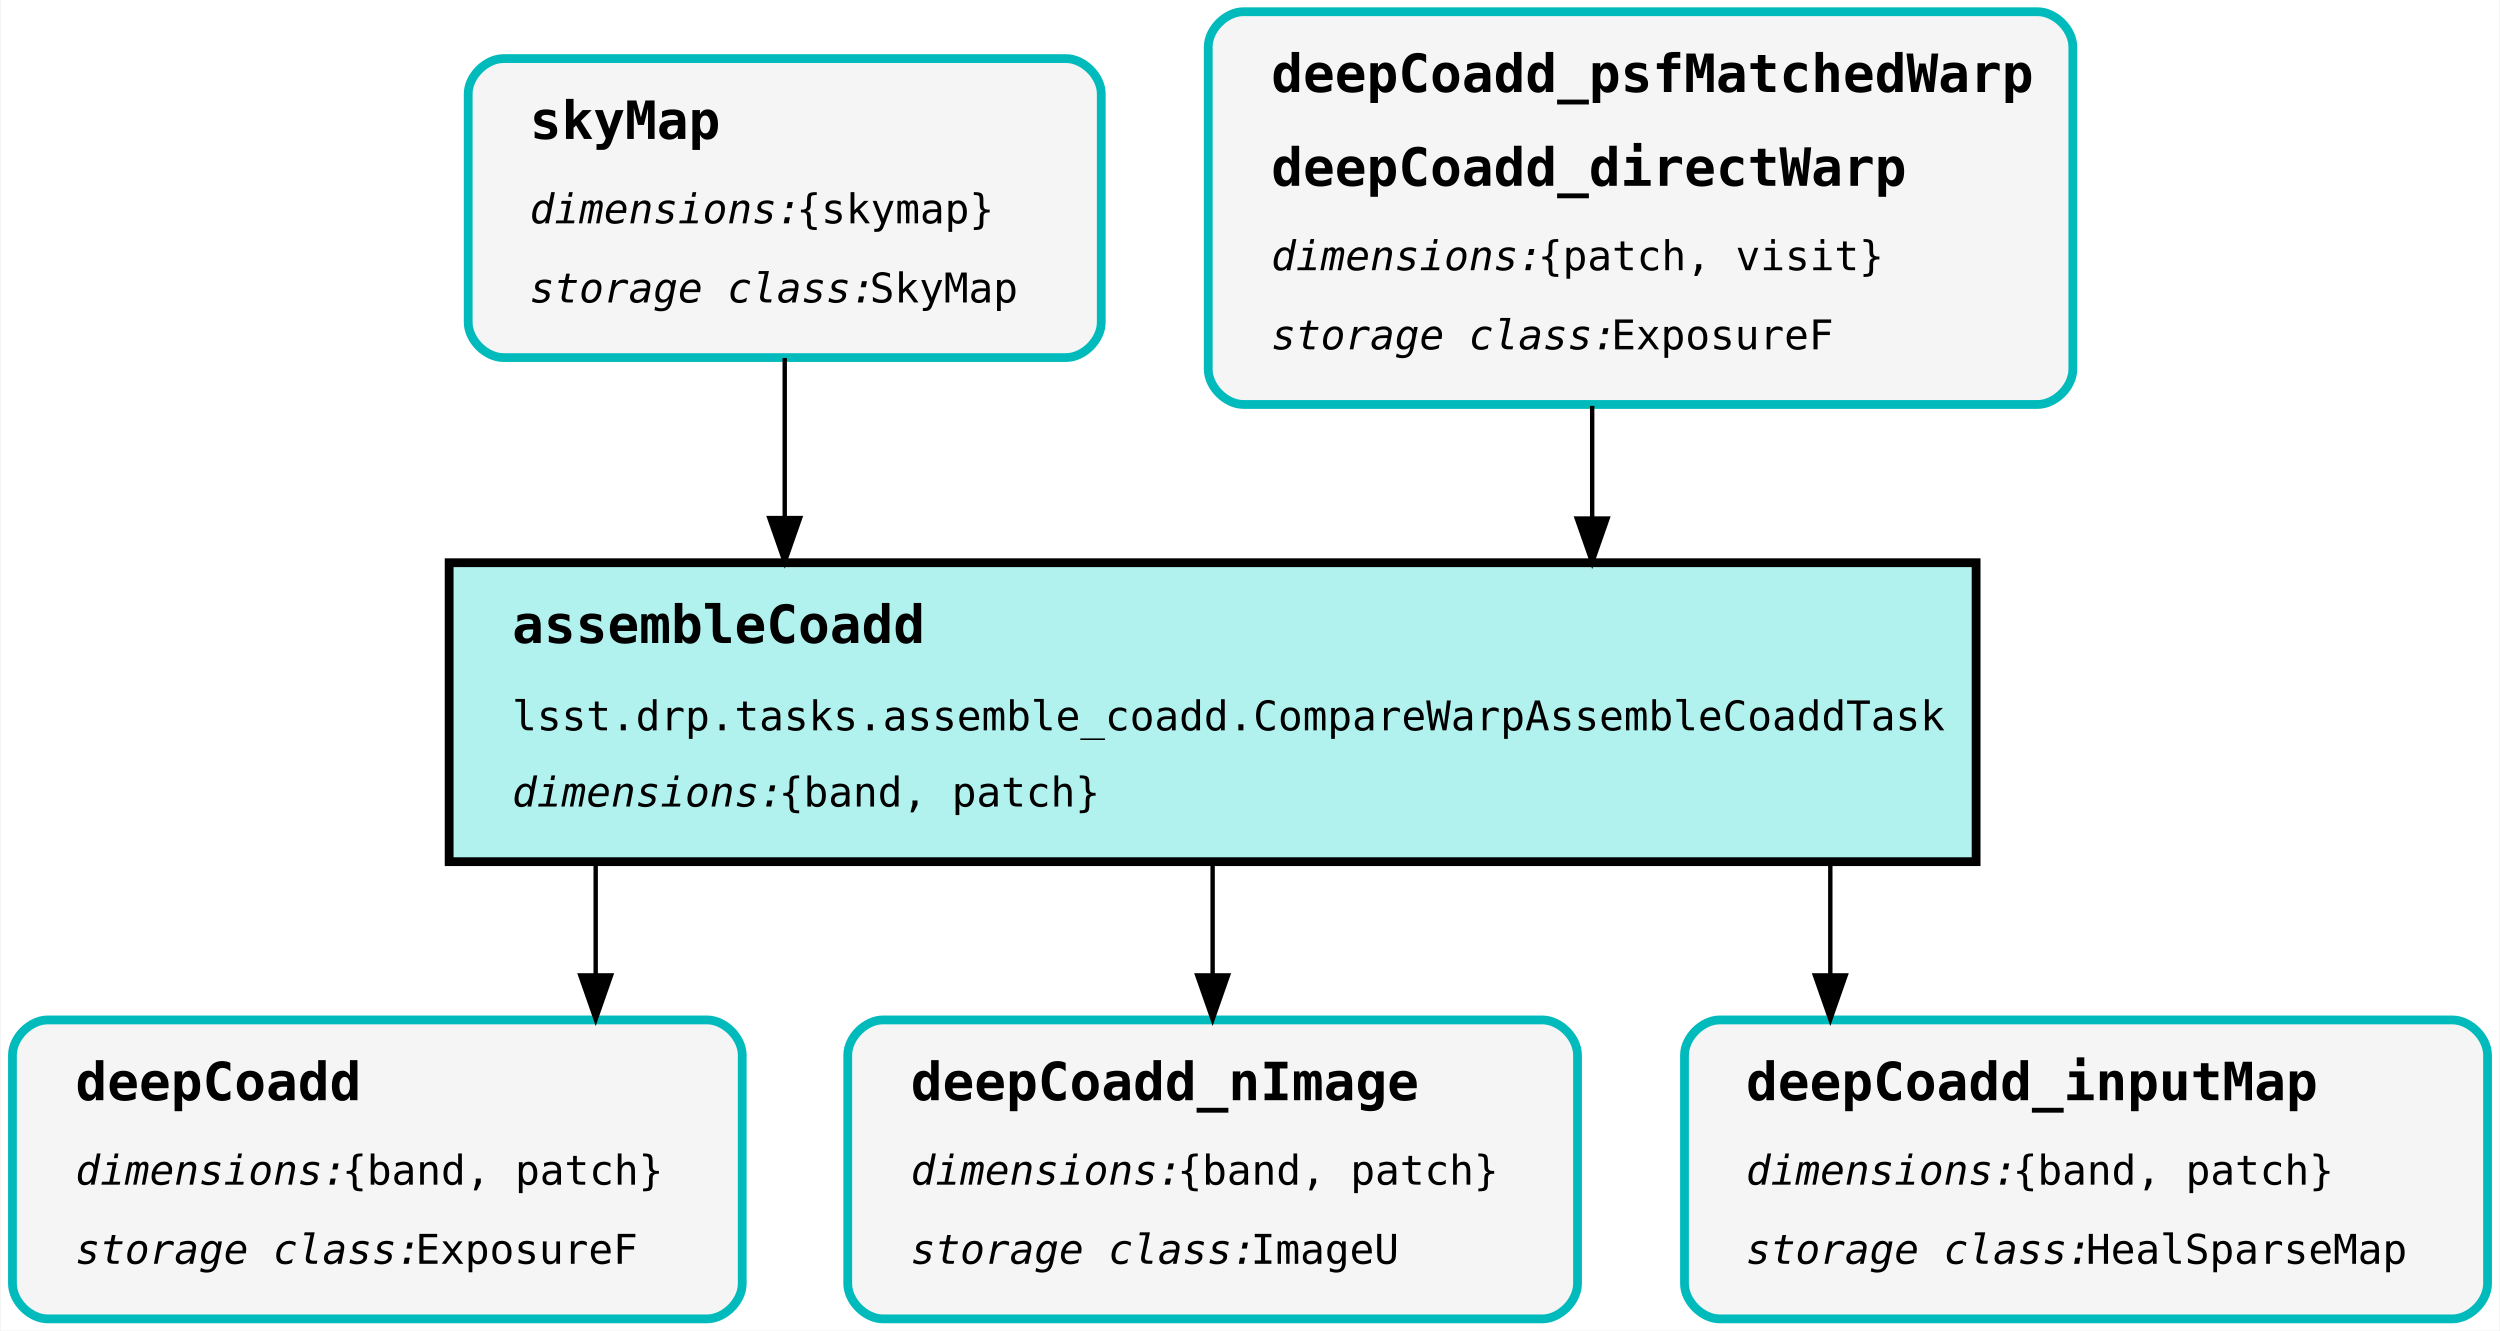
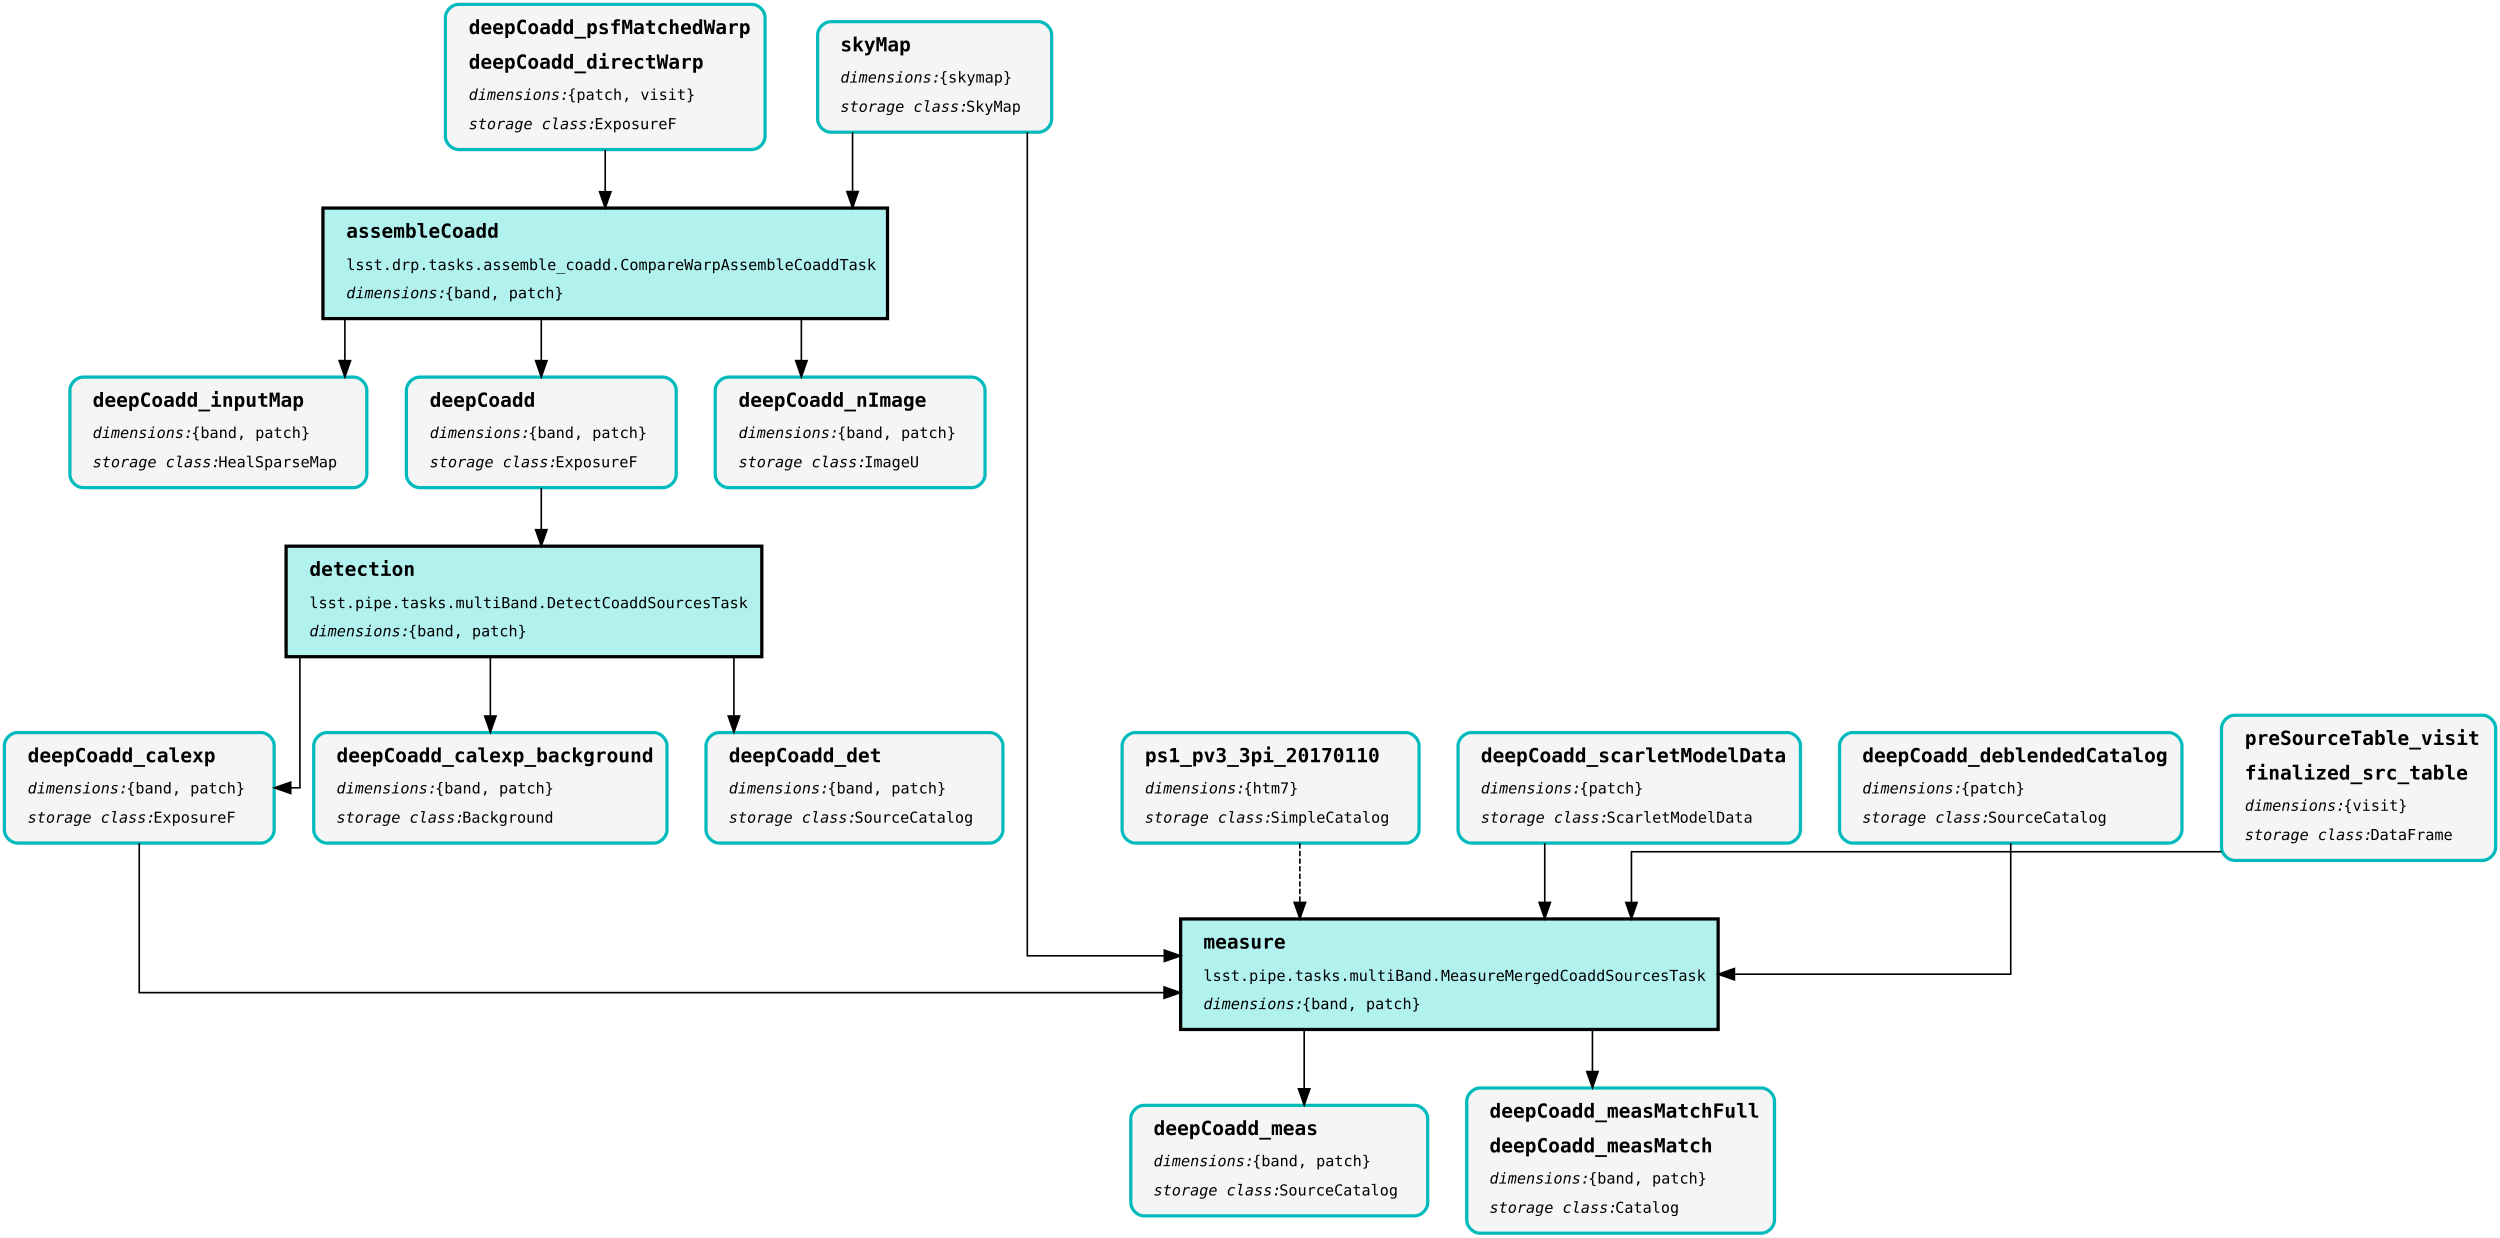
- <svg xmlns="http://www.w3.org/2000/svg" width="853pt" height="454pt" viewBox="0.00 0.00 852.50 454.00">
-   <g id="graph0" class="graph" transform="scale(1 1) rotate(0) translate(4 450)">
-     <polygon fill="white" stroke="transparent" points="-4,4 -4,-450 848.5,-450 848.5,4 -4,4" />
+ <svg xmlns="http://www.w3.org/2000/svg" width="2307pt" height="1142pt" viewBox="0.00 0.00 2307.00 1142.00">
+   <g id="graph0" class="graph" transform="scale(1 1) rotate(0) translate(4 1138)">
+     <polygon fill="white" stroke="transparent" points="-4,4 -4,-1138 2303,-1138 2303,4 -4,4" />
    <g id="node1" class="node">
-       <polygon fill="#b1f2ef" stroke="black" stroke-width="3" points="670,-258 149,-258 149,-156 670,-156 670,-258" />
-       <text text-anchor="start" x="170.5" y="-230.6" font-family="Monospace" font-weight="bold" font-size="18.00">assembleCoadd</text>
-       <text text-anchor="start" x="170.5" y="-200.8" font-family="Monospace" font-size="14.00">lsst.drp.tasks.assemble_coadd.CompareWarpAssembleCoaddTask</text>
-       <text text-anchor="start" x="170.5" y="-174.8" font-family="Monospace" font-style="italic" font-size="14.00">dimensions:</text>
-       <text text-anchor="start" x="261.5" y="-174.8" font-family="Monospace" font-size="14.00"> {band, patch}</text>
+       <polygon fill="#b1f2ef" stroke="black" stroke-width="3" points="815,-946 294,-946 294,-844 815,-844 815,-946" />
+       <text text-anchor="start" x="315.5" y="-918.6" font-family="Monospace" font-weight="bold" font-size="18.00">assembleCoadd</text>
+       <text text-anchor="start" x="315.5" y="-888.8" font-family="Monospace" font-size="14.00">lsst.drp.tasks.assemble_coadd.CompareWarpAssembleCoaddTask</text>
+       <text text-anchor="start" x="315.5" y="-862.8" font-family="Monospace" font-style="italic" font-size="14.00">dimensions:</text>
+       <text text-anchor="start" x="406.5" y="-862.8" font-family="Monospace" font-size="14.00"> {band, patch}</text>
    </g>
    <g id="node3" class="node">
-       <path fill="#f5f5f5" stroke="#00babc" stroke-width="3" d="M237,-102C237,-102 12,-102 12,-102 6,-102 0,-96 0,-90 0,-90 0,-12 0,-12 0,-6 6,0 12,0 12,0 237,0 237,0 243,0 249,-6 249,-12 249,-12 249,-90 249,-90 249,-96 243,-102 237,-102" />
-       <text text-anchor="start" x="21.5" y="-74.6" font-family="Monospace" font-weight="bold" font-size="18.00">deepCoadd</text>
-       <text text-anchor="start" x="21.5" y="-45.8" font-family="Monospace" font-style="italic" font-size="14.00">dimensions:</text>
-       <text text-anchor="start" x="112.5" y="-45.8" font-family="Monospace" font-size="14.00"> {band, patch}</text>
-       <text text-anchor="start" x="21.5" y="-18.8" font-family="Monospace" font-style="italic" font-size="14.00">storage class:</text>
-       <text text-anchor="start" x="137.5" y="-18.8" font-family="Monospace" font-size="14.00"> ExposureF</text>
+       <path fill="#f5f5f5" stroke="#00babc" stroke-width="3" d="M322.5,-790C322.5,-790 72.5,-790 72.5,-790 66.5,-790 60.5,-784 60.5,-778 60.5,-778 60.5,-700 60.5,-700 60.5,-694 66.5,-688 72.5,-688 72.5,-688 322.5,-688 322.5,-688 328.5,-688 334.5,-694 334.5,-700 334.5,-700 334.5,-778 334.5,-778 334.5,-784 328.5,-790 322.5,-790" />
+       <text text-anchor="start" x="81.5" y="-762.6" font-family="Monospace" font-weight="bold" font-size="18.00">deepCoadd_inputMap</text>
+       <text text-anchor="start" x="81.5" y="-733.8" font-family="Monospace" font-style="italic" font-size="14.00">dimensions:</text>
+       <text text-anchor="start" x="172.5" y="-733.8" font-family="Monospace" font-size="14.00"> {band, patch}</text>
+       <text text-anchor="start" x="81.5" y="-706.8" font-family="Monospace" font-style="italic" font-size="14.00">storage class:</text>
+       <text text-anchor="start" x="197.5" y="-706.8" font-family="Monospace" font-size="14.00"> HealSparseMap</text>
    </g>
    <g id="edge1" class="edge">
-       <path fill="none" stroke="black" stroke-width="1.5" d="M199,-155.92C199,-155.92 199,-117.19 199,-117.19" />
-       <polygon fill="black" stroke="black" stroke-width="1.5" points="204.25,-117.19 199,-102.19 193.75,-117.2 204.25,-117.19" />
+       <path fill="none" stroke="black" stroke-width="1.5" d="M314.25,-843.92C314.25,-843.92 314.25,-805.19 314.25,-805.19" />
+       <polygon fill="black" stroke="black" stroke-width="1.5" points="319.5,-805.19 314.25,-790.19 309,-805.2 319.5,-805.19" />
    </g>
    <g id="node4" class="node">
-       <path fill="#f5f5f5" stroke="#00babc" stroke-width="3" d="M522,-102C522,-102 297,-102 297,-102 291,-102 285,-96 285,-90 285,-90 285,-12 285,-12 285,-6 291,0 297,0 297,0 522,0 522,0 528,0 534,-6 534,-12 534,-12 534,-90 534,-90 534,-96 528,-102 522,-102" />
-       <text text-anchor="start" x="306.5" y="-74.6" font-family="Monospace" font-weight="bold" font-size="18.00">deepCoadd_nImage</text>
-       <text text-anchor="start" x="306.5" y="-45.8" font-family="Monospace" font-style="italic" font-size="14.00">dimensions:</text>
-       <text text-anchor="start" x="397.5" y="-45.8" font-family="Monospace" font-size="14.00"> {band, patch}</text>
-       <text text-anchor="start" x="306.5" y="-18.8" font-family="Monospace" font-style="italic" font-size="14.00">storage class:</text>
-       <text text-anchor="start" x="422.5" y="-18.8" font-family="Monospace" font-size="14.00"> ImageU</text>
+       <path fill="#f5f5f5" stroke="#00babc" stroke-width="3" d="M608,-790C608,-790 383,-790 383,-790 377,-790 371,-784 371,-778 371,-778 371,-700 371,-700 371,-694 377,-688 383,-688 383,-688 608,-688 608,-688 614,-688 620,-694 620,-700 620,-700 620,-778 620,-778 620,-784 614,-790 608,-790" />
+       <text text-anchor="start" x="392.5" y="-762.6" font-family="Monospace" font-weight="bold" font-size="18.00">deepCoadd</text>
+       <text text-anchor="start" x="392.5" y="-733.8" font-family="Monospace" font-style="italic" font-size="14.00">dimensions:</text>
+       <text text-anchor="start" x="483.5" y="-733.8" font-family="Monospace" font-size="14.00"> {band, patch}</text>
+       <text text-anchor="start" x="392.5" y="-706.8" font-family="Monospace" font-style="italic" font-size="14.00">storage class:</text>
+       <text text-anchor="start" x="508.5" y="-706.8" font-family="Monospace" font-size="14.00"> ExposureF</text>
    </g>
    <g id="edge2" class="edge">
-       <path fill="none" stroke="black" stroke-width="1.5" d="M409.5,-155.92C409.5,-155.92 409.5,-117.19 409.5,-117.19" />
-       <polygon fill="black" stroke="black" stroke-width="1.5" points="414.75,-117.19 409.5,-102.19 404.25,-117.2 414.75,-117.19" />
+       <path fill="none" stroke="black" stroke-width="1.5" d="M495.5,-843.92C495.5,-843.92 495.5,-805.19 495.5,-805.19" />
+       <polygon fill="black" stroke="black" stroke-width="1.5" points="500.75,-805.19 495.5,-790.19 490.25,-805.2 500.75,-805.19" />
    </g>
    <g id="node5" class="node">
-       <path fill="#f5f5f5" stroke="#00babc" stroke-width="3" d="M832.5,-102C832.5,-102 582.5,-102 582.5,-102 576.5,-102 570.5,-96 570.5,-90 570.5,-90 570.5,-12 570.5,-12 570.5,-6 576.5,0 582.5,0 582.5,0 832.5,0 832.5,0 838.5,0 844.5,-6 844.5,-12 844.5,-12 844.5,-90 844.5,-90 844.5,-96 838.5,-102 832.5,-102" />
-       <text text-anchor="start" x="591.5" y="-74.6" font-family="Monospace" font-weight="bold" font-size="18.00">deepCoadd_inputMap</text>
-       <text text-anchor="start" x="591.5" y="-45.8" font-family="Monospace" font-style="italic" font-size="14.00">dimensions:</text>
-       <text text-anchor="start" x="682.5" y="-45.8" font-family="Monospace" font-size="14.00"> {band, patch}</text>
-       <text text-anchor="start" x="591.5" y="-18.8" font-family="Monospace" font-style="italic" font-size="14.00">storage class:</text>
-       <text text-anchor="start" x="707.5" y="-18.8" font-family="Monospace" font-size="14.00"> HealSparseMap</text>
+       <path fill="#f5f5f5" stroke="#00babc" stroke-width="3" d="M893,-790C893,-790 668,-790 668,-790 662,-790 656,-784 656,-778 656,-778 656,-700 656,-700 656,-694 662,-688 668,-688 668,-688 893,-688 893,-688 899,-688 905,-694 905,-700 905,-700 905,-778 905,-778 905,-784 899,-790 893,-790" />
+       <text text-anchor="start" x="677.5" y="-762.6" font-family="Monospace" font-weight="bold" font-size="18.00">deepCoadd_nImage</text>
+       <text text-anchor="start" x="677.5" y="-733.8" font-family="Monospace" font-style="italic" font-size="14.00">dimensions:</text>
+       <text text-anchor="start" x="768.5" y="-733.8" font-family="Monospace" font-size="14.00"> {band, patch}</text>
+       <text text-anchor="start" x="677.5" y="-706.8" font-family="Monospace" font-style="italic" font-size="14.00">storage class:</text>
+       <text text-anchor="start" x="793.5" y="-706.8" font-family="Monospace" font-size="14.00"> ImageU</text>
    </g>
    <g id="edge3" class="edge">
-       <path fill="none" stroke="black" stroke-width="1.5" d="M620.25,-155.92C620.25,-155.92 620.25,-117.19 620.25,-117.19" />
-       <polygon fill="black" stroke="black" stroke-width="1.5" points="625.5,-117.19 620.25,-102.19 615,-117.2 625.5,-117.19" />
+       <path fill="none" stroke="black" stroke-width="1.5" d="M735.5,-843.92C735.5,-843.92 735.5,-805.19 735.5,-805.19" />
+       <polygon fill="black" stroke="black" stroke-width="1.5" points="740.75,-805.19 735.5,-790.19 730.25,-805.2 740.75,-805.19" />
    </g>
    <g id="node2" class="node">
-       <path fill="#f5f5f5" stroke="#00babc" stroke-width="3" d="M359.5,-430C359.5,-430 167.5,-430 167.5,-430 161.5,-430 155.5,-424 155.5,-418 155.5,-418 155.5,-340 155.5,-340 155.5,-334 161.5,-328 167.5,-328 167.5,-328 359.5,-328 359.5,-328 365.5,-328 371.5,-334 371.5,-340 371.5,-340 371.5,-418 371.5,-418 371.5,-424 365.5,-430 359.5,-430" />
-       <text text-anchor="start" x="176.5" y="-402.6" font-family="Monospace" font-weight="bold" font-size="18.00">skyMap</text>
-       <text text-anchor="start" x="176.5" y="-373.8" font-family="Monospace" font-style="italic" font-size="14.00">dimensions:</text>
-       <text text-anchor="start" x="267.5" y="-373.8" font-family="Monospace" font-size="14.00"> {skymap}</text>
-       <text text-anchor="start" x="176.5" y="-346.8" font-family="Monospace" font-style="italic" font-size="14.00">storage class:</text>
-       <text text-anchor="start" x="292.5" y="-346.8" font-family="Monospace" font-size="14.00"> SkyMap</text>
+       <path fill="#f5f5f5" stroke="#00babc" stroke-width="3" d="M954.5,-1118C954.5,-1118 762.5,-1118 762.5,-1118 756.5,-1118 750.5,-1112 750.5,-1106 750.5,-1106 750.5,-1028 750.5,-1028 750.5,-1022 756.5,-1016 762.5,-1016 762.5,-1016 954.5,-1016 954.5,-1016 960.5,-1016 966.5,-1022 966.5,-1028 966.5,-1028 966.5,-1106 966.5,-1106 966.5,-1112 960.5,-1118 954.5,-1118" />
+       <text text-anchor="start" x="771.5" y="-1090.6" font-family="Monospace" font-weight="bold" font-size="18.00">skyMap</text>
+       <text text-anchor="start" x="771.5" y="-1061.8" font-family="Monospace" font-style="italic" font-size="14.00">dimensions:</text>
+       <text text-anchor="start" x="862.5" y="-1061.8" font-family="Monospace" font-size="14.00"> {skymap}</text>
+       <text text-anchor="start" x="771.5" y="-1034.8" font-family="Monospace" font-style="italic" font-size="14.00">storage class:</text>
+       <text text-anchor="start" x="887.5" y="-1034.8" font-family="Monospace" font-size="14.00"> SkyMap</text>
    </g>
    <g id="edge4" class="edge">
-       <path fill="none" stroke="black" stroke-width="1.5" d="M263.5,-327.86C263.5,-327.86 263.5,-273.24 263.5,-273.24" />
-       <polygon fill="black" stroke="black" stroke-width="1.5" points="268.75,-273.24 263.5,-258.24 258.25,-273.24 268.75,-273.24" />
+       <path fill="none" stroke="black" stroke-width="1.5" d="M782.75,-1015.86C782.75,-1015.86 782.75,-961.24 782.75,-961.24" />
+       <polygon fill="black" stroke="black" stroke-width="1.5" points="788,-961.24 782.75,-946.24 777.5,-961.24 788,-961.24" />
+     </g>
+     <g id="node10" class="node">
+       <polygon fill="#b1f2ef" stroke="black" stroke-width="3" points="1581.5,-290 1085.5,-290 1085.5,-188 1581.5,-188 1581.5,-290" />
+       <text text-anchor="start" x="1106.5" y="-262.6" font-family="Monospace" font-weight="bold" font-size="18.00">measure</text>
+       <text text-anchor="start" x="1106.5" y="-232.8" font-family="Monospace" font-size="14.00">lsst.pipe.tasks.multiBand.MeasureMergedCoaddSourcesTask</text>
+       <text text-anchor="start" x="1106.5" y="-206.8" font-family="Monospace" font-style="italic" font-size="14.00">dimensions:</text>
+       <text text-anchor="start" x="1197.5" y="-206.8" font-family="Monospace" font-size="14.00"> {band, patch}</text>
+     </g>
+     <g id="edge5" class="edge">
+       <path fill="none" stroke="black" stroke-width="1.5" d="M944,-1015.96C944,-838.05 944,-256 944,-256 944,-256 1070.44,-256 1070.44,-256" />
+       <polygon fill="black" stroke="black" stroke-width="1.5" points="1070.44,-261.25 1085.44,-256 1070.44,-250.75 1070.44,-261.25" />
    </g>
    <g id="node6" class="node">
-       <path fill="#f5f5f5" stroke="#00babc" stroke-width="3" d="M691,-446C691,-446 420,-446 420,-446 414,-446 408,-440 408,-434 408,-434 408,-324 408,-324 408,-318 414,-312 420,-312 420,-312 691,-312 691,-312 697,-312 703,-318 703,-324 703,-324 703,-434 703,-434 703,-440 697,-446 691,-446" />
-       <text text-anchor="start" x="429.5" y="-418.6" font-family="Monospace" font-weight="bold" font-size="18.00">deepCoadd_psfMatchedWarp</text>
-       <text text-anchor="start" x="429.5" y="-386.6" font-family="Monospace" font-weight="bold" font-size="18.00">deepCoadd_directWarp</text>
-       <text text-anchor="start" x="429.5" y="-357.8" font-family="Monospace" font-style="italic" font-size="14.00">dimensions:</text>
-       <text text-anchor="start" x="520.5" y="-357.8" font-family="Monospace" font-size="14.00"> {patch, visit}</text>
-       <text text-anchor="start" x="429.5" y="-330.8" font-family="Monospace" font-style="italic" font-size="14.00">storage class:</text>
-       <text text-anchor="start" x="545.5" y="-330.8" font-family="Monospace" font-size="14.00"> ExposureF</text>
-     </g>
-     <g id="edge5" class="edge">
-       <path fill="none" stroke="black" stroke-width="1.5" d="M539,-311.51C539,-311.51 539,-273.07 539,-273.07" />
-       <polygon fill="black" stroke="black" stroke-width="1.5" points="544.25,-273.07 539,-258.07 533.75,-273.07 544.25,-273.07" />
+       <polygon fill="#b1f2ef" stroke="black" stroke-width="3" points="699,-634 260,-634 260,-532 699,-532 699,-634" />
+       <text text-anchor="start" x="281.5" y="-606.6" font-family="Monospace" font-weight="bold" font-size="18.00">detection</text>
+       <text text-anchor="start" x="281.5" y="-576.8" font-family="Monospace" font-size="14.00">lsst.pipe.tasks.multiBand.DetectCoaddSourcesTask</text>
+       <text text-anchor="start" x="281.5" y="-550.8" font-family="Monospace" font-style="italic" font-size="14.00">dimensions:</text>
+       <text text-anchor="start" x="372.5" y="-550.8" font-family="Monospace" font-size="14.00"> {band, patch}</text>
+     </g>
+     <g id="edge6" class="edge">
+       <path fill="none" stroke="black" stroke-width="1.5" d="M495.5,-687.92C495.5,-687.92 495.5,-649.19 495.5,-649.19" />
+       <polygon fill="black" stroke="black" stroke-width="1.5" points="500.75,-649.19 495.5,-634.19 490.25,-649.2 500.75,-649.19" />
+     </g>
+     <g id="node7" class="node">
+       <path fill="#f5f5f5" stroke="#00babc" stroke-width="3" d="M237,-462C237,-462 12,-462 12,-462 6,-462 0,-456 0,-450 0,-450 0,-372 0,-372 0,-366 6,-360 12,-360 12,-360 237,-360 237,-360 243,-360 249,-366 249,-372 249,-372 249,-450 249,-450 249,-456 243,-462 237,-462" />
+       <text text-anchor="start" x="21.5" y="-434.6" font-family="Monospace" font-weight="bold" font-size="18.00">deepCoadd_calexp</text>
+       <text text-anchor="start" x="21.5" y="-405.8" font-family="Monospace" font-style="italic" font-size="14.00">dimensions:</text>
+       <text text-anchor="start" x="112.5" y="-405.8" font-family="Monospace" font-size="14.00"> {band, patch}</text>
+       <text text-anchor="start" x="21.5" y="-378.8" font-family="Monospace" font-style="italic" font-size="14.00">storage class:</text>
+       <text text-anchor="start" x="137.5" y="-378.8" font-family="Monospace" font-size="14.00"> ExposureF</text>
+     </g>
+     <g id="edge7" class="edge">
+       <path fill="none" stroke="black" stroke-width="1.5" d="M272.75,-531.86C272.75,-481.16 272.75,-411 272.75,-411 272.75,-411 264.26,-411 264.26,-411" />
+       <polygon fill="black" stroke="black" stroke-width="1.5" points="264.26,-405.75 249.26,-411 264.26,-416.25 264.26,-405.75" />
+     </g>
+     <g id="node8" class="node">
+       <path fill="#f5f5f5" stroke="#00babc" stroke-width="3" d="M599.5,-462C599.5,-462 297.5,-462 297.5,-462 291.5,-462 285.5,-456 285.5,-450 285.5,-450 285.5,-372 285.5,-372 285.5,-366 291.5,-360 297.5,-360 297.5,-360 599.5,-360 599.5,-360 605.5,-360 611.5,-366 611.5,-372 611.5,-372 611.5,-450 611.5,-450 611.5,-456 605.5,-462 599.5,-462" />
+       <text text-anchor="start" x="306.5" y="-434.6" font-family="Monospace" font-weight="bold" font-size="18.00">deepCoadd_calexp_background</text>
+       <text text-anchor="start" x="306.5" y="-405.8" font-family="Monospace" font-style="italic" font-size="14.00">dimensions:</text>
+       <text text-anchor="start" x="397.5" y="-405.8" font-family="Monospace" font-size="14.00"> {band, patch}</text>
+       <text text-anchor="start" x="306.5" y="-378.8" font-family="Monospace" font-style="italic" font-size="14.00">storage class:</text>
+       <text text-anchor="start" x="422.5" y="-378.8" font-family="Monospace" font-size="14.00"> Background</text>
+     </g>
+     <g id="edge8" class="edge">
+       <path fill="none" stroke="black" stroke-width="1.5" d="M448.5,-531.86C448.5,-531.86 448.5,-477.24 448.5,-477.24" />
+       <polygon fill="black" stroke="black" stroke-width="1.5" points="453.75,-477.24 448.5,-462.24 443.25,-477.24 453.75,-477.24" />
+     </g>
+     <g id="node9" class="node">
+       <path fill="#f5f5f5" stroke="#00babc" stroke-width="3" d="M909.5,-462C909.5,-462 659.5,-462 659.5,-462 653.5,-462 647.5,-456 647.5,-450 647.5,-450 647.5,-372 647.5,-372 647.5,-366 653.5,-360 659.5,-360 659.5,-360 909.5,-360 909.5,-360 915.5,-360 921.5,-366 921.5,-372 921.5,-372 921.5,-450 921.5,-450 921.5,-456 915.5,-462 909.5,-462" />
+       <text text-anchor="start" x="668.5" y="-434.6" font-family="Monospace" font-weight="bold" font-size="18.00">deepCoadd_det</text>
+       <text text-anchor="start" x="668.5" y="-405.8" font-family="Monospace" font-style="italic" font-size="14.00">dimensions:</text>
+       <text text-anchor="start" x="759.5" y="-405.8" font-family="Monospace" font-size="14.00"> {band, patch}</text>
+       <text text-anchor="start" x="668.5" y="-378.8" font-family="Monospace" font-style="italic" font-size="14.00">storage class:</text>
+       <text text-anchor="start" x="784.5" y="-378.8" font-family="Monospace" font-size="14.00"> SourceCatalog</text>
+     </g>
+     <g id="edge9" class="edge">
+       <path fill="none" stroke="black" stroke-width="1.5" d="M673.25,-531.86C673.25,-531.86 673.25,-477.24 673.25,-477.24" />
+       <polygon fill="black" stroke="black" stroke-width="1.5" points="678.5,-477.24 673.25,-462.24 668,-477.24 678.5,-477.24" />
+     </g>
+     <g id="edge10" class="edge">
+       <path fill="none" stroke="black" stroke-width="1.5" d="M124.5,-359.85C124.5,-303.88 124.5,-222 124.5,-222 124.5,-222 1070.19,-222 1070.19,-222" />
+       <polygon fill="black" stroke="black" stroke-width="1.5" points="1070.19,-227.25 1085.19,-222 1070.19,-216.75 1070.19,-227.25" />
+     </g>
+     <g id="node14" class="node">
+       <path fill="#f5f5f5" stroke="#00babc" stroke-width="3" d="M1301.5,-118C1301.5,-118 1051.5,-118 1051.5,-118 1045.5,-118 1039.5,-112 1039.5,-106 1039.5,-106 1039.5,-28 1039.5,-28 1039.5,-22 1045.5,-16 1051.5,-16 1051.5,-16 1301.5,-16 1301.5,-16 1307.5,-16 1313.5,-22 1313.5,-28 1313.5,-28 1313.5,-106 1313.5,-106 1313.5,-112 1307.5,-118 1301.5,-118" />
+       <text text-anchor="start" x="1060.5" y="-90.6" font-family="Monospace" font-weight="bold" font-size="18.00">deepCoadd_meas</text>
+       <text text-anchor="start" x="1060.5" y="-61.8" font-family="Monospace" font-style="italic" font-size="14.00">dimensions:</text>
+       <text text-anchor="start" x="1151.5" y="-61.8" font-family="Monospace" font-size="14.00"> {band, patch}</text>
+       <text text-anchor="start" x="1060.5" y="-34.8" font-family="Monospace" font-style="italic" font-size="14.00">storage class:</text>
+       <text text-anchor="start" x="1176.5" y="-34.8" font-family="Monospace" font-size="14.00"> SourceCatalog</text>
+     </g>
+     <g id="edge11" class="edge">
+       <path fill="none" stroke="black" stroke-width="1.5" d="M1199.5,-187.86C1199.5,-187.86 1199.5,-133.24 1199.5,-133.24" />
+       <polygon fill="black" stroke="black" stroke-width="1.5" points="1204.75,-133.24 1199.5,-118.24 1194.25,-133.24 1204.75,-133.24" />
+     </g>
+     <g id="node17" class="node">
+       <path fill="#f5f5f5" stroke="#00babc" stroke-width="3" d="M1621.5,-134C1621.5,-134 1361.5,-134 1361.5,-134 1355.5,-134 1349.5,-128 1349.5,-122 1349.5,-122 1349.5,-12 1349.5,-12 1349.5,-6 1355.5,0 1361.5,0 1361.5,0 1621.5,0 1621.5,0 1627.5,0 1633.5,-6 1633.5,-12 1633.5,-12 1633.5,-122 1633.5,-122 1633.5,-128 1627.5,-134 1621.5,-134" />
+       <text text-anchor="start" x="1370.5" y="-106.6" font-family="Monospace" font-weight="bold" font-size="18.00">deepCoadd_measMatchFull</text>
+       <text text-anchor="start" x="1370.5" y="-74.6" font-family="Monospace" font-weight="bold" font-size="18.00">deepCoadd_measMatch</text>
+       <text text-anchor="start" x="1370.5" y="-45.8" font-family="Monospace" font-style="italic" font-size="14.00">dimensions:</text>
+       <text text-anchor="start" x="1461.5" y="-45.8" font-family="Monospace" font-size="14.00"> {band, patch}</text>
+       <text text-anchor="start" x="1370.5" y="-18.8" font-family="Monospace" font-style="italic" font-size="14.00">storage class:</text>
+       <text text-anchor="start" x="1486.5" y="-18.8" font-family="Monospace" font-size="14.00"> Catalog</text>
+     </g>
+     <g id="edge12" class="edge">
+       <path fill="none" stroke="black" stroke-width="1.5" d="M1465.5,-187.86C1465.5,-187.86 1465.5,-149.2 1465.5,-149.2" />
+       <polygon fill="black" stroke="black" stroke-width="1.5" points="1470.75,-149.2 1465.5,-134.2 1460.25,-149.2 1470.75,-149.2" />
+     </g>
+     <g id="node11" class="node">
+       <path fill="#f5f5f5" stroke="#00babc" stroke-width="3" d="M1293.5,-462C1293.5,-462 1043.5,-462 1043.5,-462 1037.5,-462 1031.5,-456 1031.5,-450 1031.5,-450 1031.5,-372 1031.5,-372 1031.5,-366 1037.5,-360 1043.5,-360 1043.5,-360 1293.5,-360 1293.5,-360 1299.5,-360 1305.5,-366 1305.5,-372 1305.5,-372 1305.5,-450 1305.5,-450 1305.5,-456 1299.5,-462 1293.5,-462" />
+       <text text-anchor="start" x="1052.5" y="-434.6" font-family="Monospace" font-weight="bold" font-size="18.00">ps1_pv3_3pi_20170110</text>
+       <text text-anchor="start" x="1052.5" y="-405.8" font-family="Monospace" font-style="italic" font-size="14.00">dimensions:</text>
+       <text text-anchor="start" x="1143.5" y="-405.8" font-family="Monospace" font-size="14.00"> {htm7}</text>
+       <text text-anchor="start" x="1052.5" y="-378.8" font-family="Monospace" font-style="italic" font-size="14.00">storage class:</text>
+       <text text-anchor="start" x="1168.5" y="-378.8" font-family="Monospace" font-size="14.00"> SimpleCatalog</text>
+     </g>
+     <g id="edge13" class="edge">
+       <path fill="none" stroke="black" stroke-width="1.5" stroke-dasharray="5,2" d="M1195.5,-359.86C1195.5,-359.86 1195.5,-305.24 1195.5,-305.24" />
+       <polygon fill="black" stroke="black" stroke-width="1.5" points="1200.75,-305.24 1195.5,-290.24 1190.25,-305.24 1200.75,-305.24" />
+     </g>
+     <g id="node12" class="node">
+       <path fill="#f5f5f5" stroke="#00babc" stroke-width="3" d="M1645.5,-462C1645.5,-462 1353.5,-462 1353.5,-462 1347.5,-462 1341.5,-456 1341.5,-450 1341.5,-450 1341.5,-372 1341.5,-372 1341.5,-366 1347.5,-360 1353.5,-360 1353.5,-360 1645.5,-360 1645.5,-360 1651.5,-360 1657.5,-366 1657.5,-372 1657.5,-372 1657.5,-450 1657.5,-450 1657.5,-456 1651.5,-462 1645.5,-462" />
+       <text text-anchor="start" x="1362.5" y="-434.6" font-family="Monospace" font-weight="bold" font-size="18.00">deepCoadd_scarletModelData</text>
+       <text text-anchor="start" x="1362.5" y="-405.8" font-family="Monospace" font-style="italic" font-size="14.00">dimensions:</text>
+       <text text-anchor="start" x="1453.5" y="-405.8" font-family="Monospace" font-size="14.00"> {patch}</text>
+       <text text-anchor="start" x="1362.5" y="-378.8" font-family="Monospace" font-style="italic" font-size="14.00">storage class:</text>
+       <text text-anchor="start" x="1478.5" y="-378.8" font-family="Monospace" font-size="14.00"> ScarletModelData</text>
+     </g>
+     <g id="edge14" class="edge">
+       <path fill="none" stroke="black" stroke-width="1.5" d="M1421.5,-359.86C1421.5,-359.86 1421.5,-305.24 1421.5,-305.24" />
+       <polygon fill="black" stroke="black" stroke-width="1.5" points="1426.75,-305.24 1421.5,-290.24 1416.25,-305.24 1426.75,-305.24" />
+     </g>
+     <g id="node13" class="node">
+       <path fill="#f5f5f5" stroke="#00babc" stroke-width="3" d="M1997.5,-462C1997.5,-462 1705.5,-462 1705.5,-462 1699.5,-462 1693.5,-456 1693.5,-450 1693.5,-450 1693.5,-372 1693.5,-372 1693.5,-366 1699.5,-360 1705.5,-360 1705.5,-360 1997.5,-360 1997.5,-360 2003.5,-360 2009.5,-366 2009.5,-372 2009.5,-372 2009.5,-450 2009.5,-450 2009.5,-456 2003.5,-462 1997.5,-462" />
+       <text text-anchor="start" x="1714.5" y="-434.6" font-family="Monospace" font-weight="bold" font-size="18.00">deepCoadd_deblendedCatalog</text>
+       <text text-anchor="start" x="1714.5" y="-405.8" font-family="Monospace" font-style="italic" font-size="14.00">dimensions:</text>
+       <text text-anchor="start" x="1805.5" y="-405.8" font-family="Monospace" font-size="14.00"> {patch}</text>
+       <text text-anchor="start" x="1714.5" y="-378.8" font-family="Monospace" font-style="italic" font-size="14.00">storage class:</text>
+       <text text-anchor="start" x="1830.5" y="-378.8" font-family="Monospace" font-size="14.00"> SourceCatalog</text>
+     </g>
+     <g id="edge15" class="edge">
+       <path fill="none" stroke="black" stroke-width="1.5" d="M1851.5,-359.86C1851.5,-309.16 1851.5,-239 1851.5,-239 1851.5,-239 1596.5,-239 1596.5,-239" />
+       <polygon fill="black" stroke="black" stroke-width="1.5" points="1596.5,-233.75 1581.5,-239 1596.5,-244.25 1596.5,-233.75" />
+     </g>
+     <g id="node15" class="node">
+       <path fill="#f5f5f5" stroke="#00babc" stroke-width="3" d="M690,-1134C690,-1134 419,-1134 419,-1134 413,-1134 407,-1128 407,-1122 407,-1122 407,-1012 407,-1012 407,-1006 413,-1000 419,-1000 419,-1000 690,-1000 690,-1000 696,-1000 702,-1006 702,-1012 702,-1012 702,-1122 702,-1122 702,-1128 696,-1134 690,-1134" />
+       <text text-anchor="start" x="428.5" y="-1106.6" font-family="Monospace" font-weight="bold" font-size="18.00">deepCoadd_psfMatchedWarp</text>
+       <text text-anchor="start" x="428.5" y="-1074.6" font-family="Monospace" font-weight="bold" font-size="18.00">deepCoadd_directWarp</text>
+       <text text-anchor="start" x="428.5" y="-1045.8" font-family="Monospace" font-style="italic" font-size="14.00">dimensions:</text>
+       <text text-anchor="start" x="519.5" y="-1045.8" font-family="Monospace" font-size="14.00"> {patch, visit}</text>
+       <text text-anchor="start" x="428.5" y="-1018.8" font-family="Monospace" font-style="italic" font-size="14.00">storage class:</text>
+       <text text-anchor="start" x="544.5" y="-1018.8" font-family="Monospace" font-size="14.00"> ExposureF</text>
+     </g>
+     <g id="edge16" class="edge">
+       <path fill="none" stroke="black" stroke-width="1.5" d="M554.5,-999.51C554.5,-999.51 554.5,-961.07 554.5,-961.07" />
+       <polygon fill="black" stroke="black" stroke-width="1.5" points="559.75,-961.07 554.5,-946.07 549.25,-961.07 559.75,-961.07" />
+     </g>
+     <g id="node16" class="node">
+       <path fill="#f5f5f5" stroke="#00babc" stroke-width="3" d="M2287,-478C2287,-478 2058,-478 2058,-478 2052,-478 2046,-472 2046,-466 2046,-466 2046,-356 2046,-356 2046,-350 2052,-344 2058,-344 2058,-344 2287,-344 2287,-344 2293,-344 2299,-350 2299,-356 2299,-356 2299,-466 2299,-466 2299,-472 2293,-478 2287,-478" />
+       <text text-anchor="start" x="2067.5" y="-450.6" font-family="Monospace" font-weight="bold" font-size="18.00">preSourceTable_visit</text>
+       <text text-anchor="start" x="2067.5" y="-418.6" font-family="Monospace" font-weight="bold" font-size="18.00">finalized_src_table</text>
+       <text text-anchor="start" x="2067.5" y="-389.8" font-family="Monospace" font-style="italic" font-size="14.00">dimensions:</text>
+       <text text-anchor="start" x="2158.5" y="-389.8" font-family="Monospace" font-size="14.00"> {visit}</text>
+       <text text-anchor="start" x="2067.5" y="-362.8" font-family="Monospace" font-style="italic" font-size="14.00">storage class:</text>
+       <text text-anchor="start" x="2183.5" y="-362.8" font-family="Monospace" font-size="14.00"> DataFrame</text>
+     </g>
+     <g id="edge17" class="edge">
+       <path fill="none" stroke="black" stroke-width="1.5" d="M2045.9,-352C1851.44,-352 1501.5,-352 1501.5,-352 1501.5,-352 1501.5,-305.21 1501.5,-305.21" />
+       <polygon fill="black" stroke="black" stroke-width="1.5" points="1506.75,-305.21 1501.5,-290.21 1496.25,-305.21 1506.75,-305.21" />
    </g>
  </g>
</svg>
